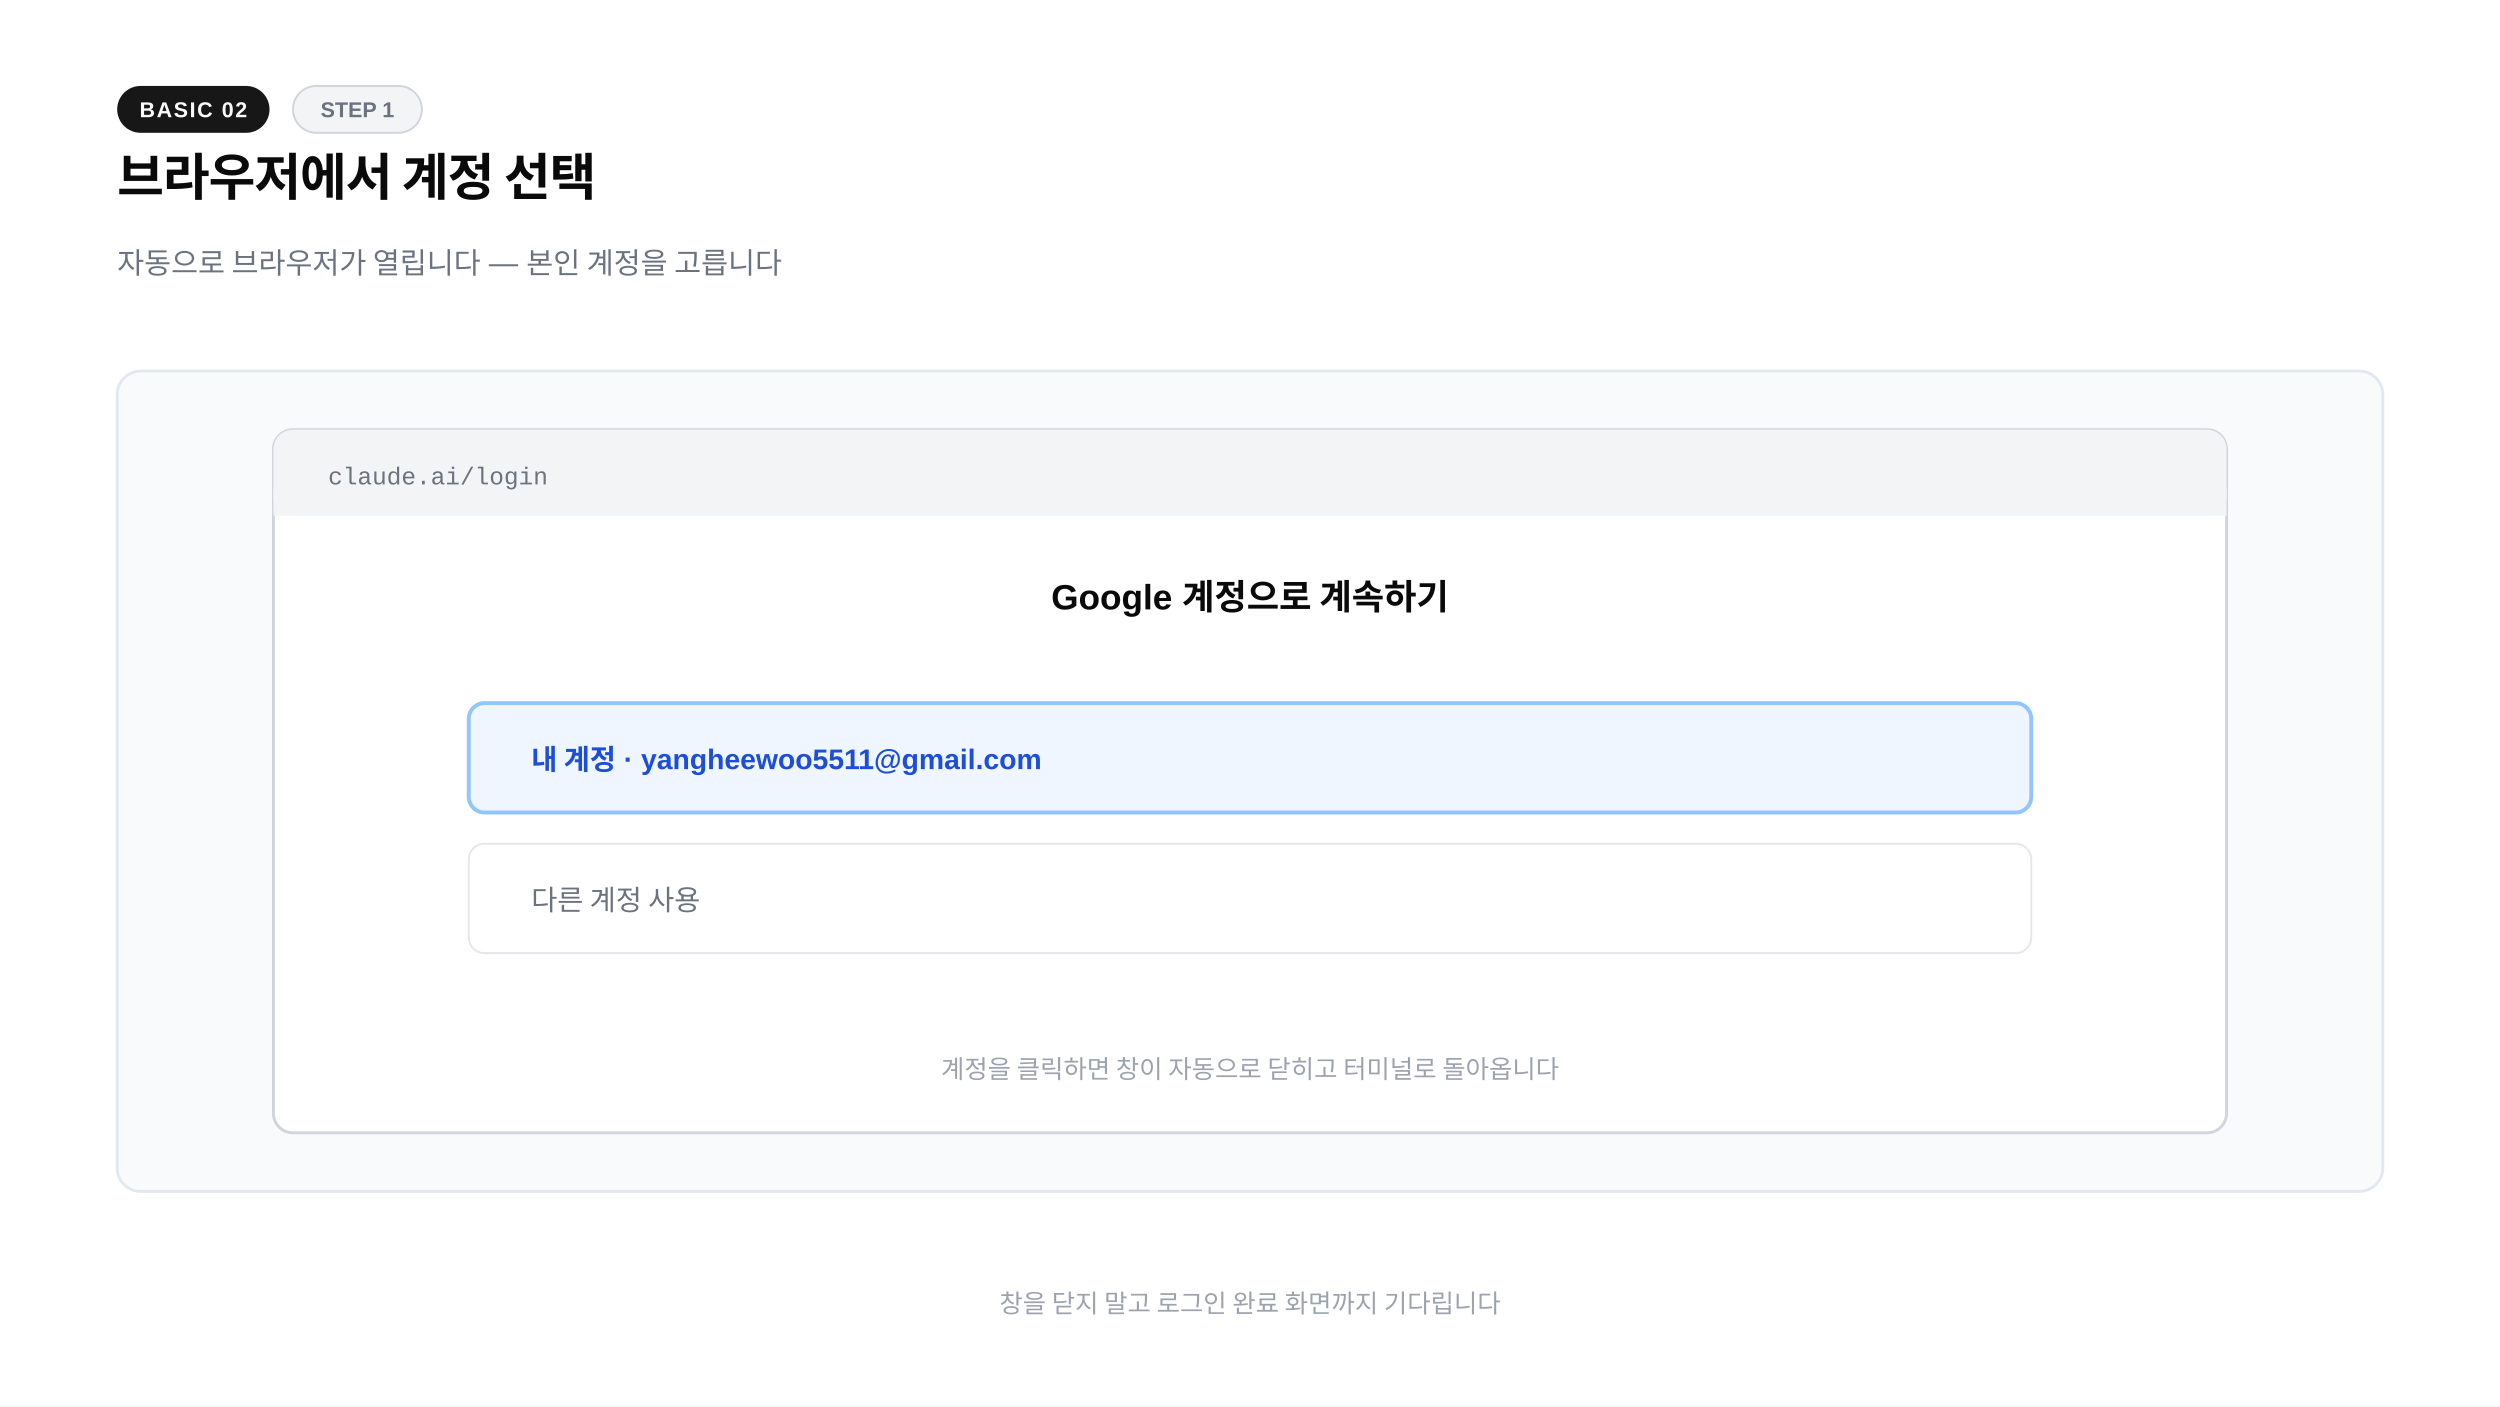
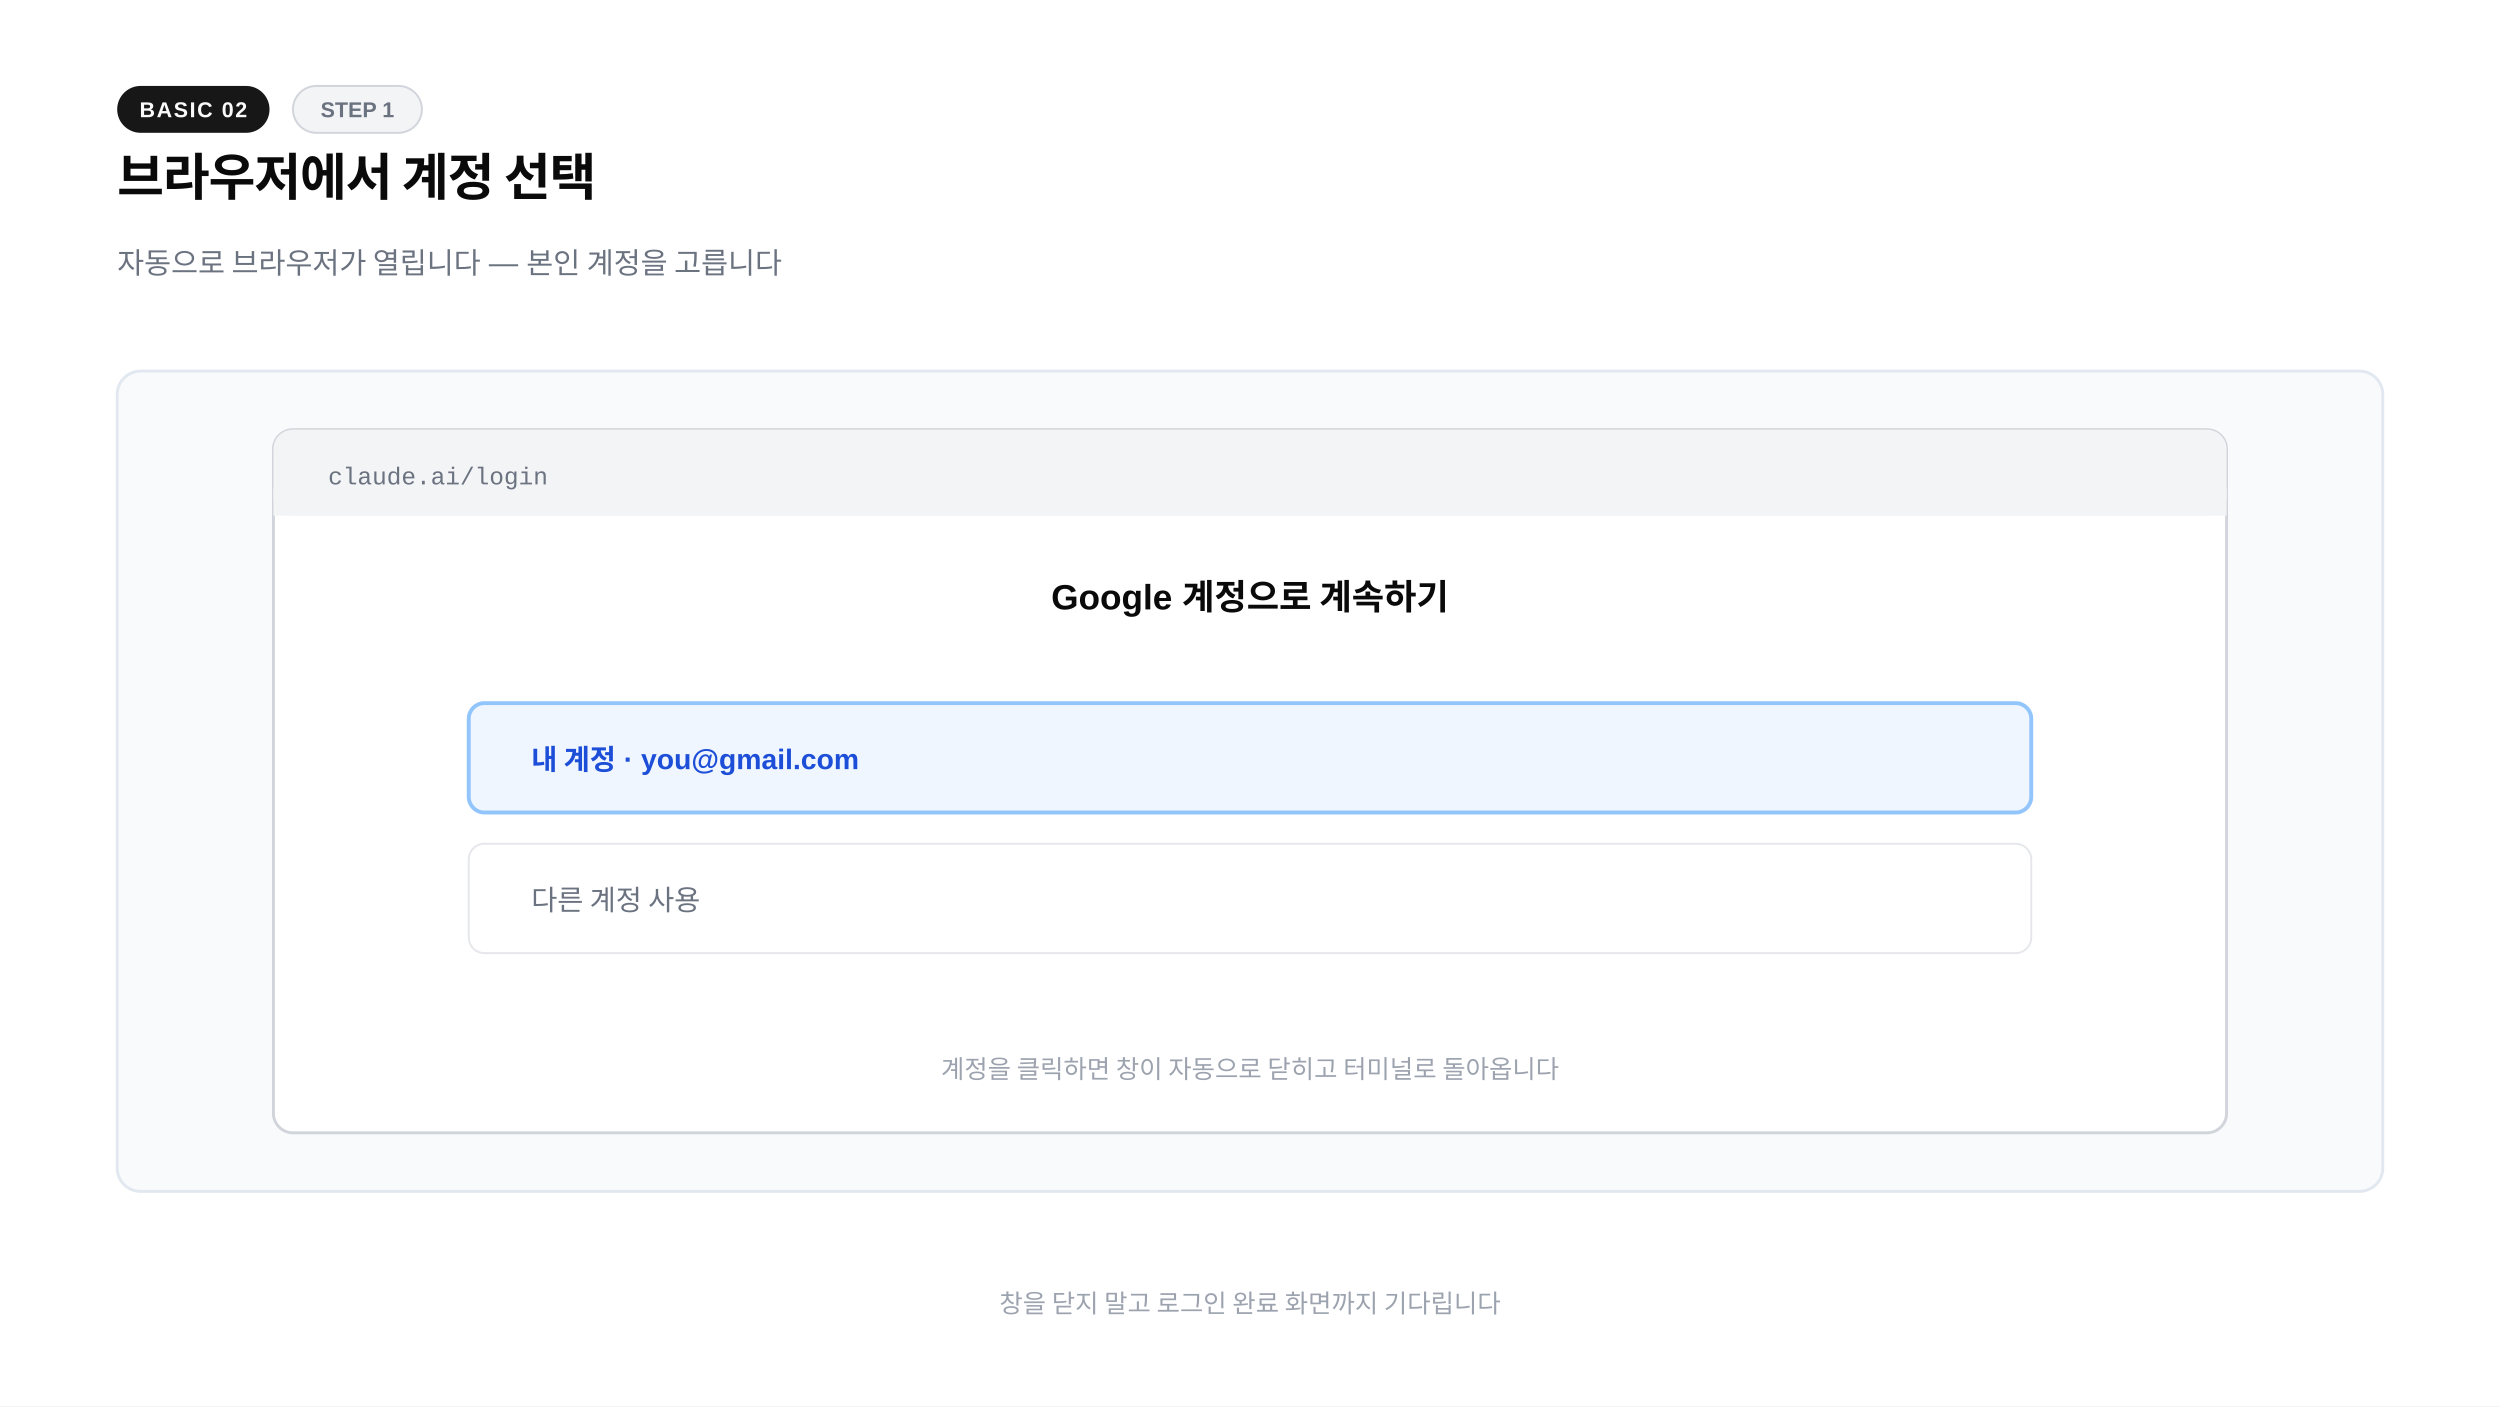
<svg xmlns="http://www.w3.org/2000/svg" width="1280" height="720" viewBox="0 0 1280 720">
  <rect x="0" y="0" width="1280" height="720" fill="#ffffff" />
  <rect x="60" y="44" width="78" height="24" rx="12" fill="#171717" />
  <text x="99" y="60" text-anchor="middle" font-family="-apple-system,BlinkMacSystemFont,'Segoe UI',Arial,sans-serif" font-size="11" font-weight="600" fill="#fafafa" letter-spacing="0.8">BASIC 02</text>
  <rect x="150" y="44" width="66" height="24" rx="12" fill="#f3f4f6" stroke="#d1d5db" stroke-width="1" />
  <text x="183" y="60" text-anchor="middle" font-family="-apple-system,BlinkMacSystemFont,'Segoe UI',Arial,sans-serif" font-size="11" font-weight="600" fill="#6b7280">STEP 1</text>
  <text x="60" y="100" font-family="-apple-system,BlinkMacSystemFont,'Segoe UI',Arial,sans-serif" font-size="26" font-weight="800" fill="#0a0a0a" letter-spacing="-0.02em">브라우저에서 계정 선택</text>
  <text x="60" y="140" font-family="-apple-system,BlinkMacSystemFont,'Segoe UI',Arial,sans-serif" font-size="15" font-weight="400" fill="#6b7280">자동으로 브라우저가 열립니다 — 본인 계정을 고릅니다</text>
  <rect x="60" y="190" width="1160" height="420" rx="12" fill="#f8fafc" stroke="#e2e8f0" stroke-width="1.5" />
  <rect x="140" y="220" width="1000" height="360" rx="10" fill="#ffffff" stroke="#d1d5db" stroke-width="1.5" />
  <rect x="140" y="220" width="1000" height="44" rx="10" fill="#f3f4f6" />
  <rect x="140" y="250" width="1000" height="14" fill="#f3f4f6" />
  <text x="168" y="248" font-family="'Courier New',Courier,monospace" font-size="12.5" font-weight="400" fill="#6b7280">claude.ai/login</text>
  <text x="640" y="312" text-anchor="middle" font-family="-apple-system,BlinkMacSystemFont,'Segoe UI',Arial,sans-serif" font-size="18" font-weight="700" fill="#0a0a0a">Google 계정으로 계속하기</text>
  <rect x="240" y="360" width="800" height="56" rx="8" fill="#eff6ff" stroke="#93c5fd" stroke-width="2" />
-   <text x="272" y="394" font-family="-apple-system,BlinkMacSystemFont,'Segoe UI',Arial,sans-serif" font-size="14.5" font-weight="700" fill="#1d4ed8">내 계정 · yangheewoo5511@gmail.com</text>
+   <text x="272" y="394" font-family="-apple-system,BlinkMacSystemFont,'Segoe UI',Arial,sans-serif" font-size="14.5" font-weight="700" fill="#1d4ed8">내 계정 · you@gmail.com</text>
  <rect x="240" y="432" width="800" height="56" rx="8" fill="#ffffff" stroke="#e5e7eb" stroke-width="1" />
  <text x="272" y="466" font-family="-apple-system,BlinkMacSystemFont,'Segoe UI',Arial,sans-serif" font-size="14.5" font-weight="400" fill="#6b7280">다른 계정 사용</text>
  <text x="640" y="552" text-anchor="middle" font-family="-apple-system,BlinkMacSystemFont,'Segoe UI',Arial,sans-serif" font-size="13" font-weight="400" fill="#9ca3af">계정을 클릭하면 창이 자동으로 닫히고 터미널로 돌아옵니다</text>
  <text x="640" y="672" text-anchor="middle" font-family="-apple-system,BlinkMacSystemFont,'Segoe UI',Arial,sans-serif" font-size="13" font-weight="400" fill="#9ca3af">창을 닫지 말고 로그인 완료 화면까지 기다립니다</text>
</svg>
